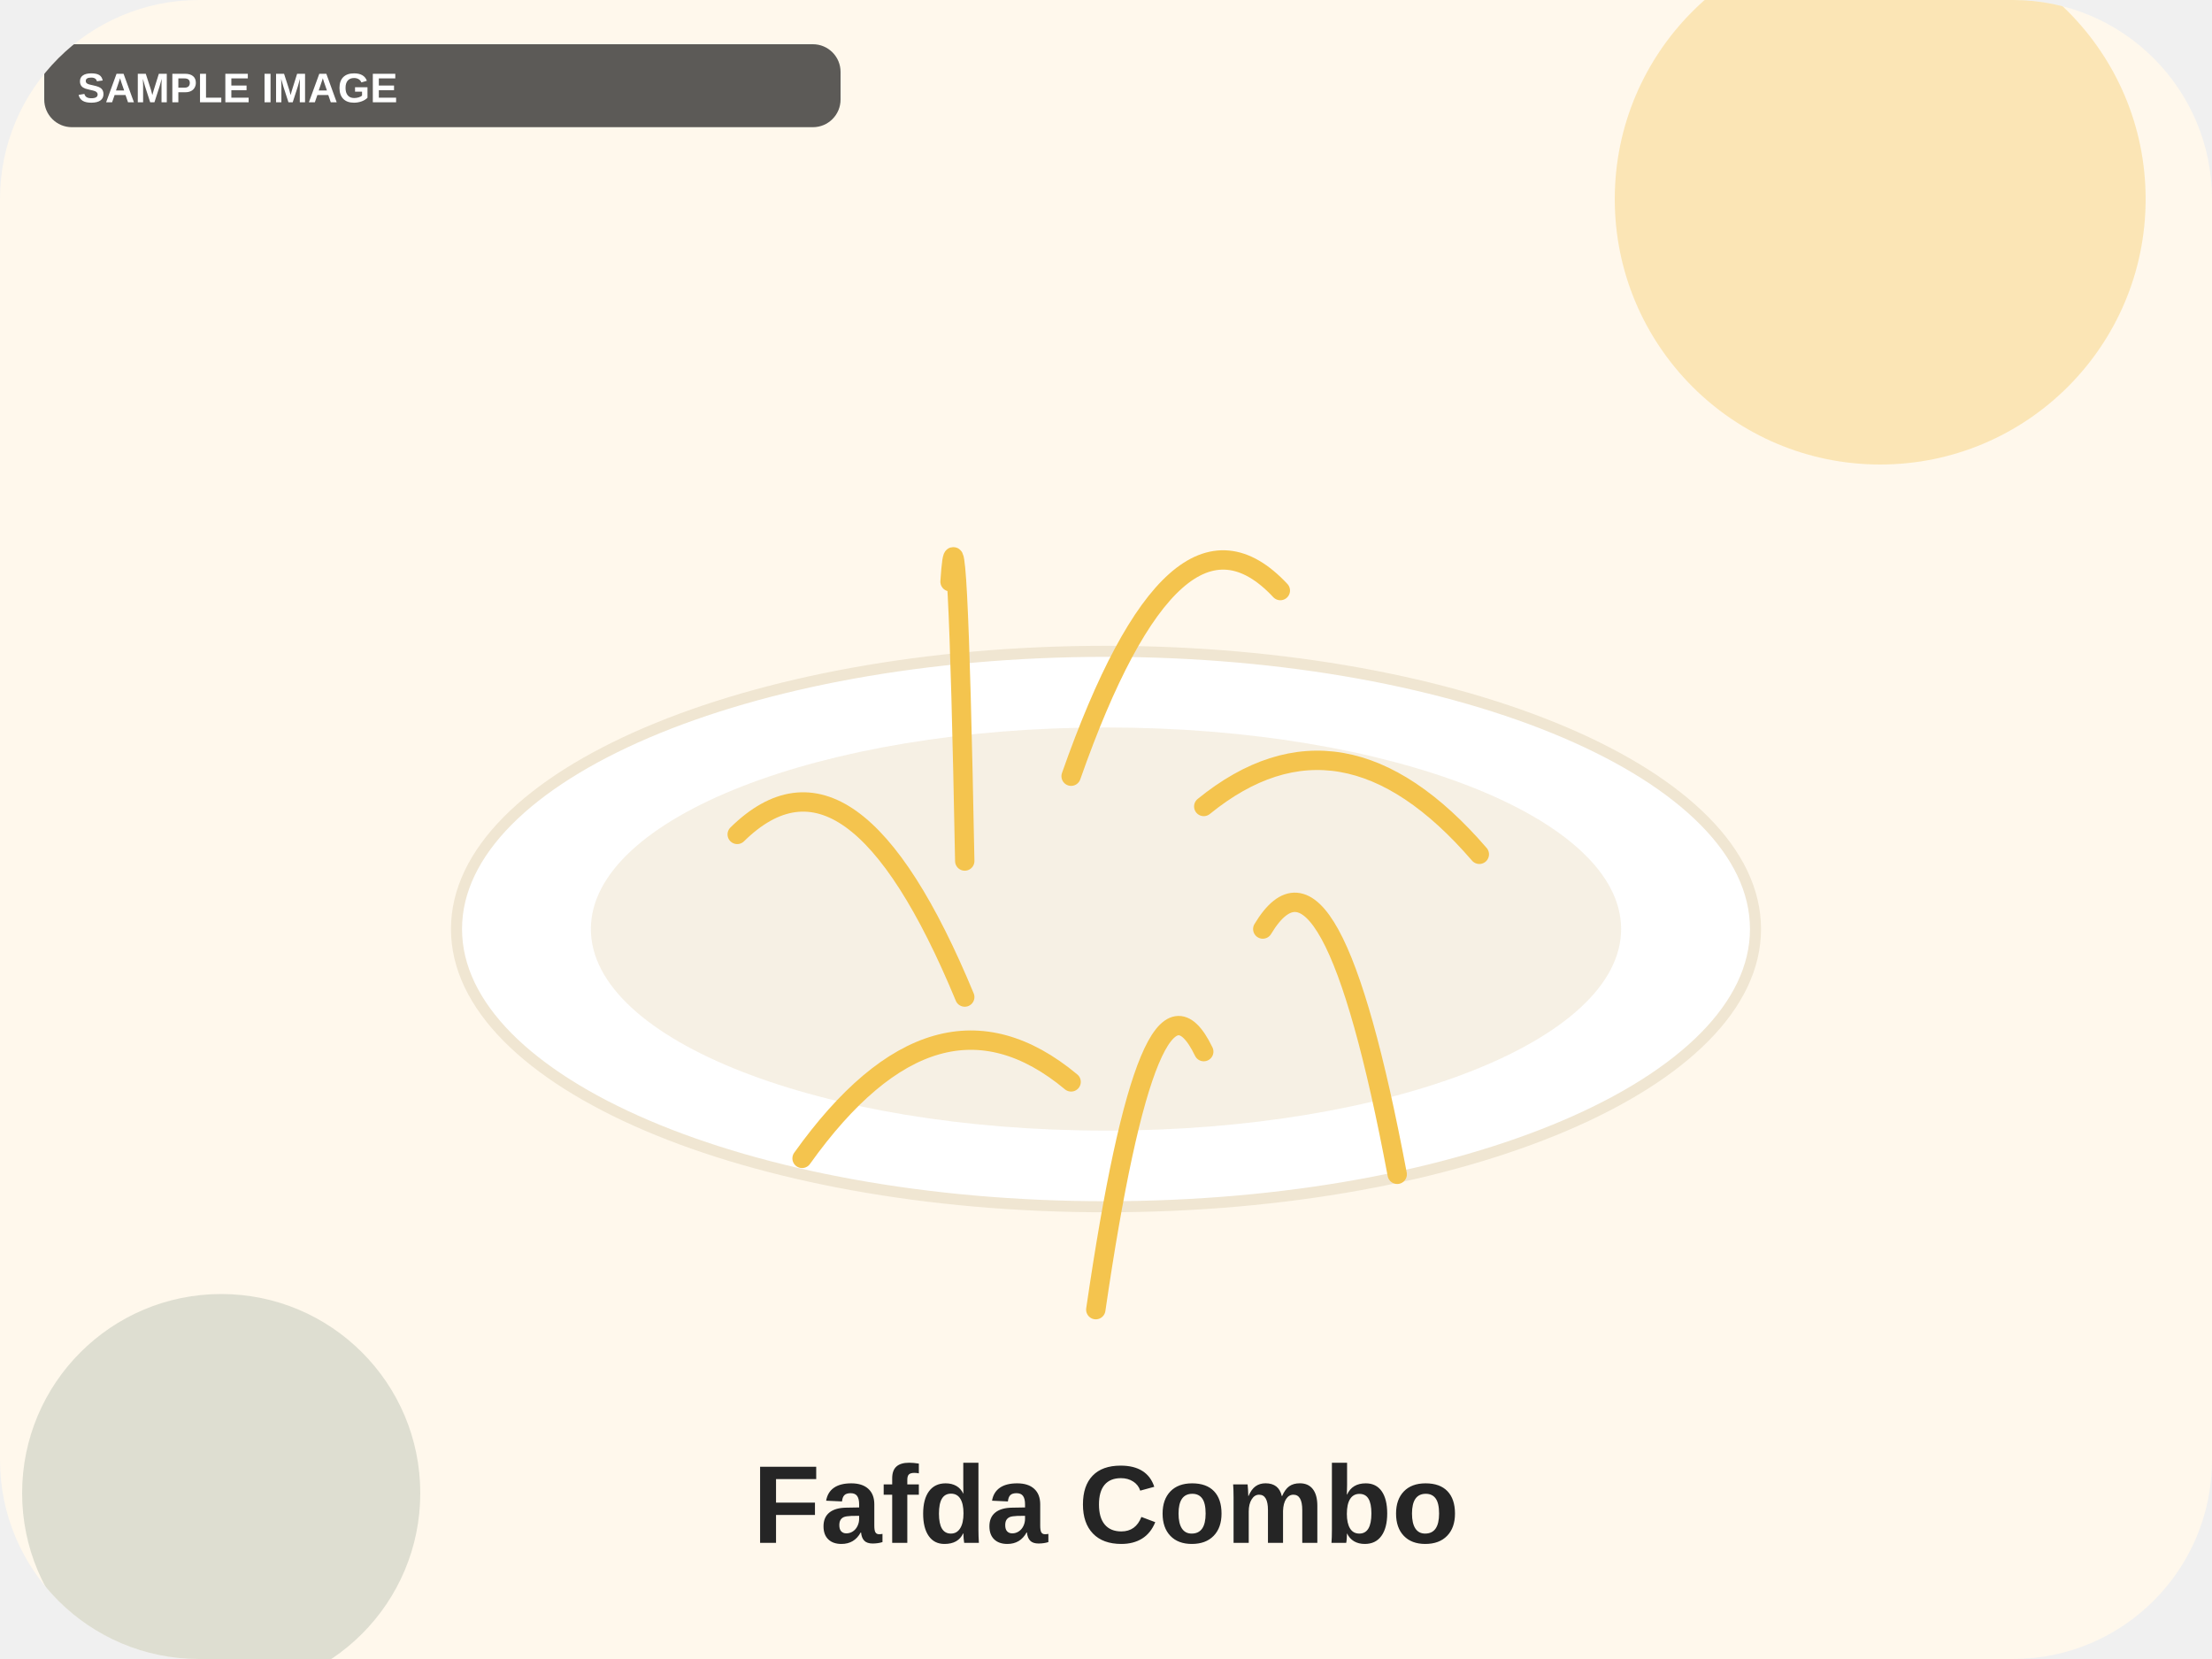
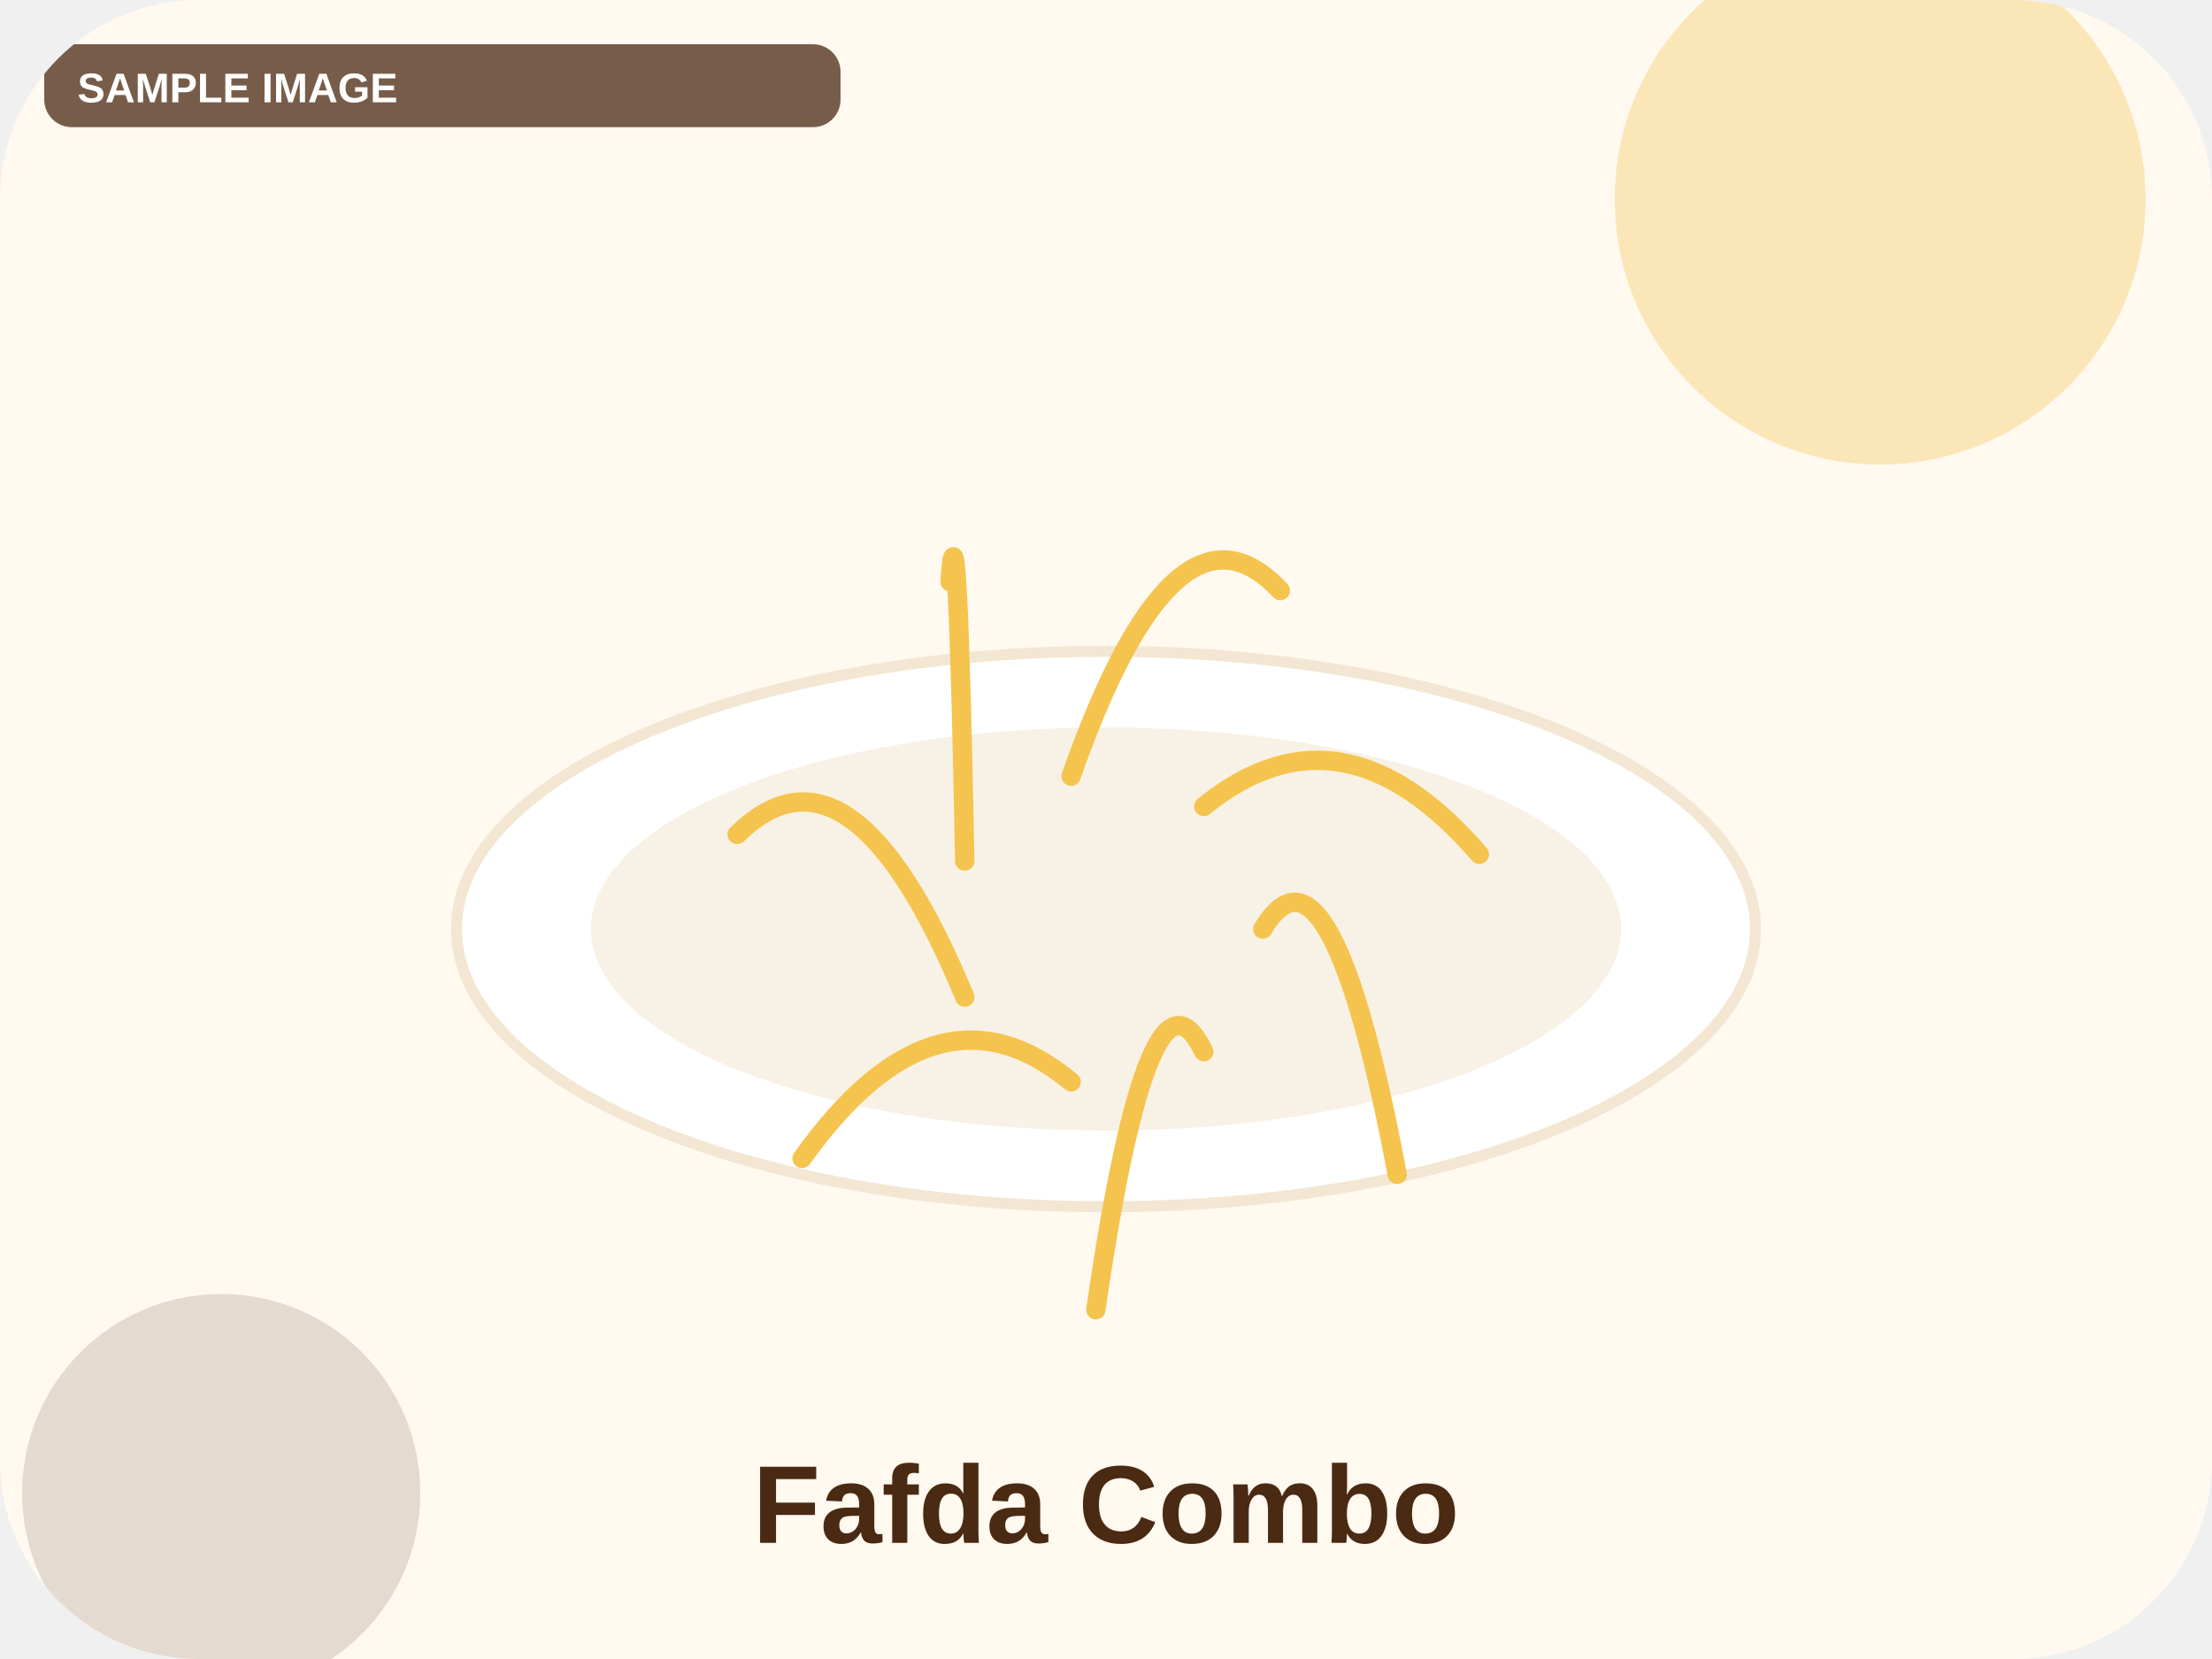
<svg xmlns="http://www.w3.org/2000/svg" viewBox="0 0 800 600">
  <defs>
    <clipPath id="c">
      <rect width="800" height="600" rx="72" />
    </clipPath>
  </defs>
  <g clip-path="url(#c)">
-     <rect width="800" height="600" fill="#FFF8EC" />
+     <rect width="800" height="600" fill="#FFF9F0" />
    <circle cx="680" cy="72" r="96" fill="#F4C44E" opacity="0.35" />
-     <circle cx="80" cy="540" r="72" fill="#244B35" opacity="0.15" />
-     <ellipse cx="400" cy="336" rx="234.9" ry="100.44" fill="#ffffff" stroke="#F0E6D2" stroke-width="4" />
-     <ellipse cx="400" cy="336" rx="186.3" ry="72.9" fill="#F0E6D2" opacity="0.6" />
+     <circle cx="80" cy="540" r="72" fill="#4A2A12" opacity="0.15" />
+     <ellipse cx="400" cy="336" rx="234.9" ry="100.44" fill="#ffffff" stroke="#F3E7D3" stroke-width="4" />
+     <ellipse cx="400" cy="336" rx="186.3" ry="72.9" fill="#F3E7D3" opacity="0.6" />
    <g stroke="#F4C44E" stroke-width="7" stroke-linecap="round" fill="none">
      <path d="M456.7 336 Q481.009 295.5 505.319 424.709" />
      <path d="M435.352 380.33 Q415.831 339.83 396.31 473.651" />
      <path d="M387.383 391.278 Q338.731 350.778 290.08 418.939" />
      <path d="M348.915 360.601 Q307.768 261.272 266.622 301.772" />
      <path d="M348.915 311.399 Q346.258 169.88 343.6 210.38" />
      <path d="M387.383 280.722 Q425.216 173.082 463.049 213.582" />
      <path d="M435.352 291.67 Q485.186 251.17 535.02 308.967" />
    </g>
-     <rect x="16" y="16" rx="10" width="288" height="30" fill="#252525" opacity="0.75" />
+     <rect x="16" y="16" rx="10" width="288" height="30" fill="#4A2A12" opacity="0.75" />
    <text x="28" y="37" font-family="Arial, sans-serif" font-size="15" font-weight="bold" fill="#ffffff">SAMPLE IMAGE</text>
-     <text x="400" y="558" text-anchor="middle" font-family="Arial, sans-serif" font-size="40" font-weight="bold" fill="#252525">Fafda Combo</text>
+     <text x="400" y="558" text-anchor="middle" font-family="Arial, sans-serif" font-size="40" font-weight="bold" fill="#4A2A12">Fafda Combo</text>
  </g>
</svg>
